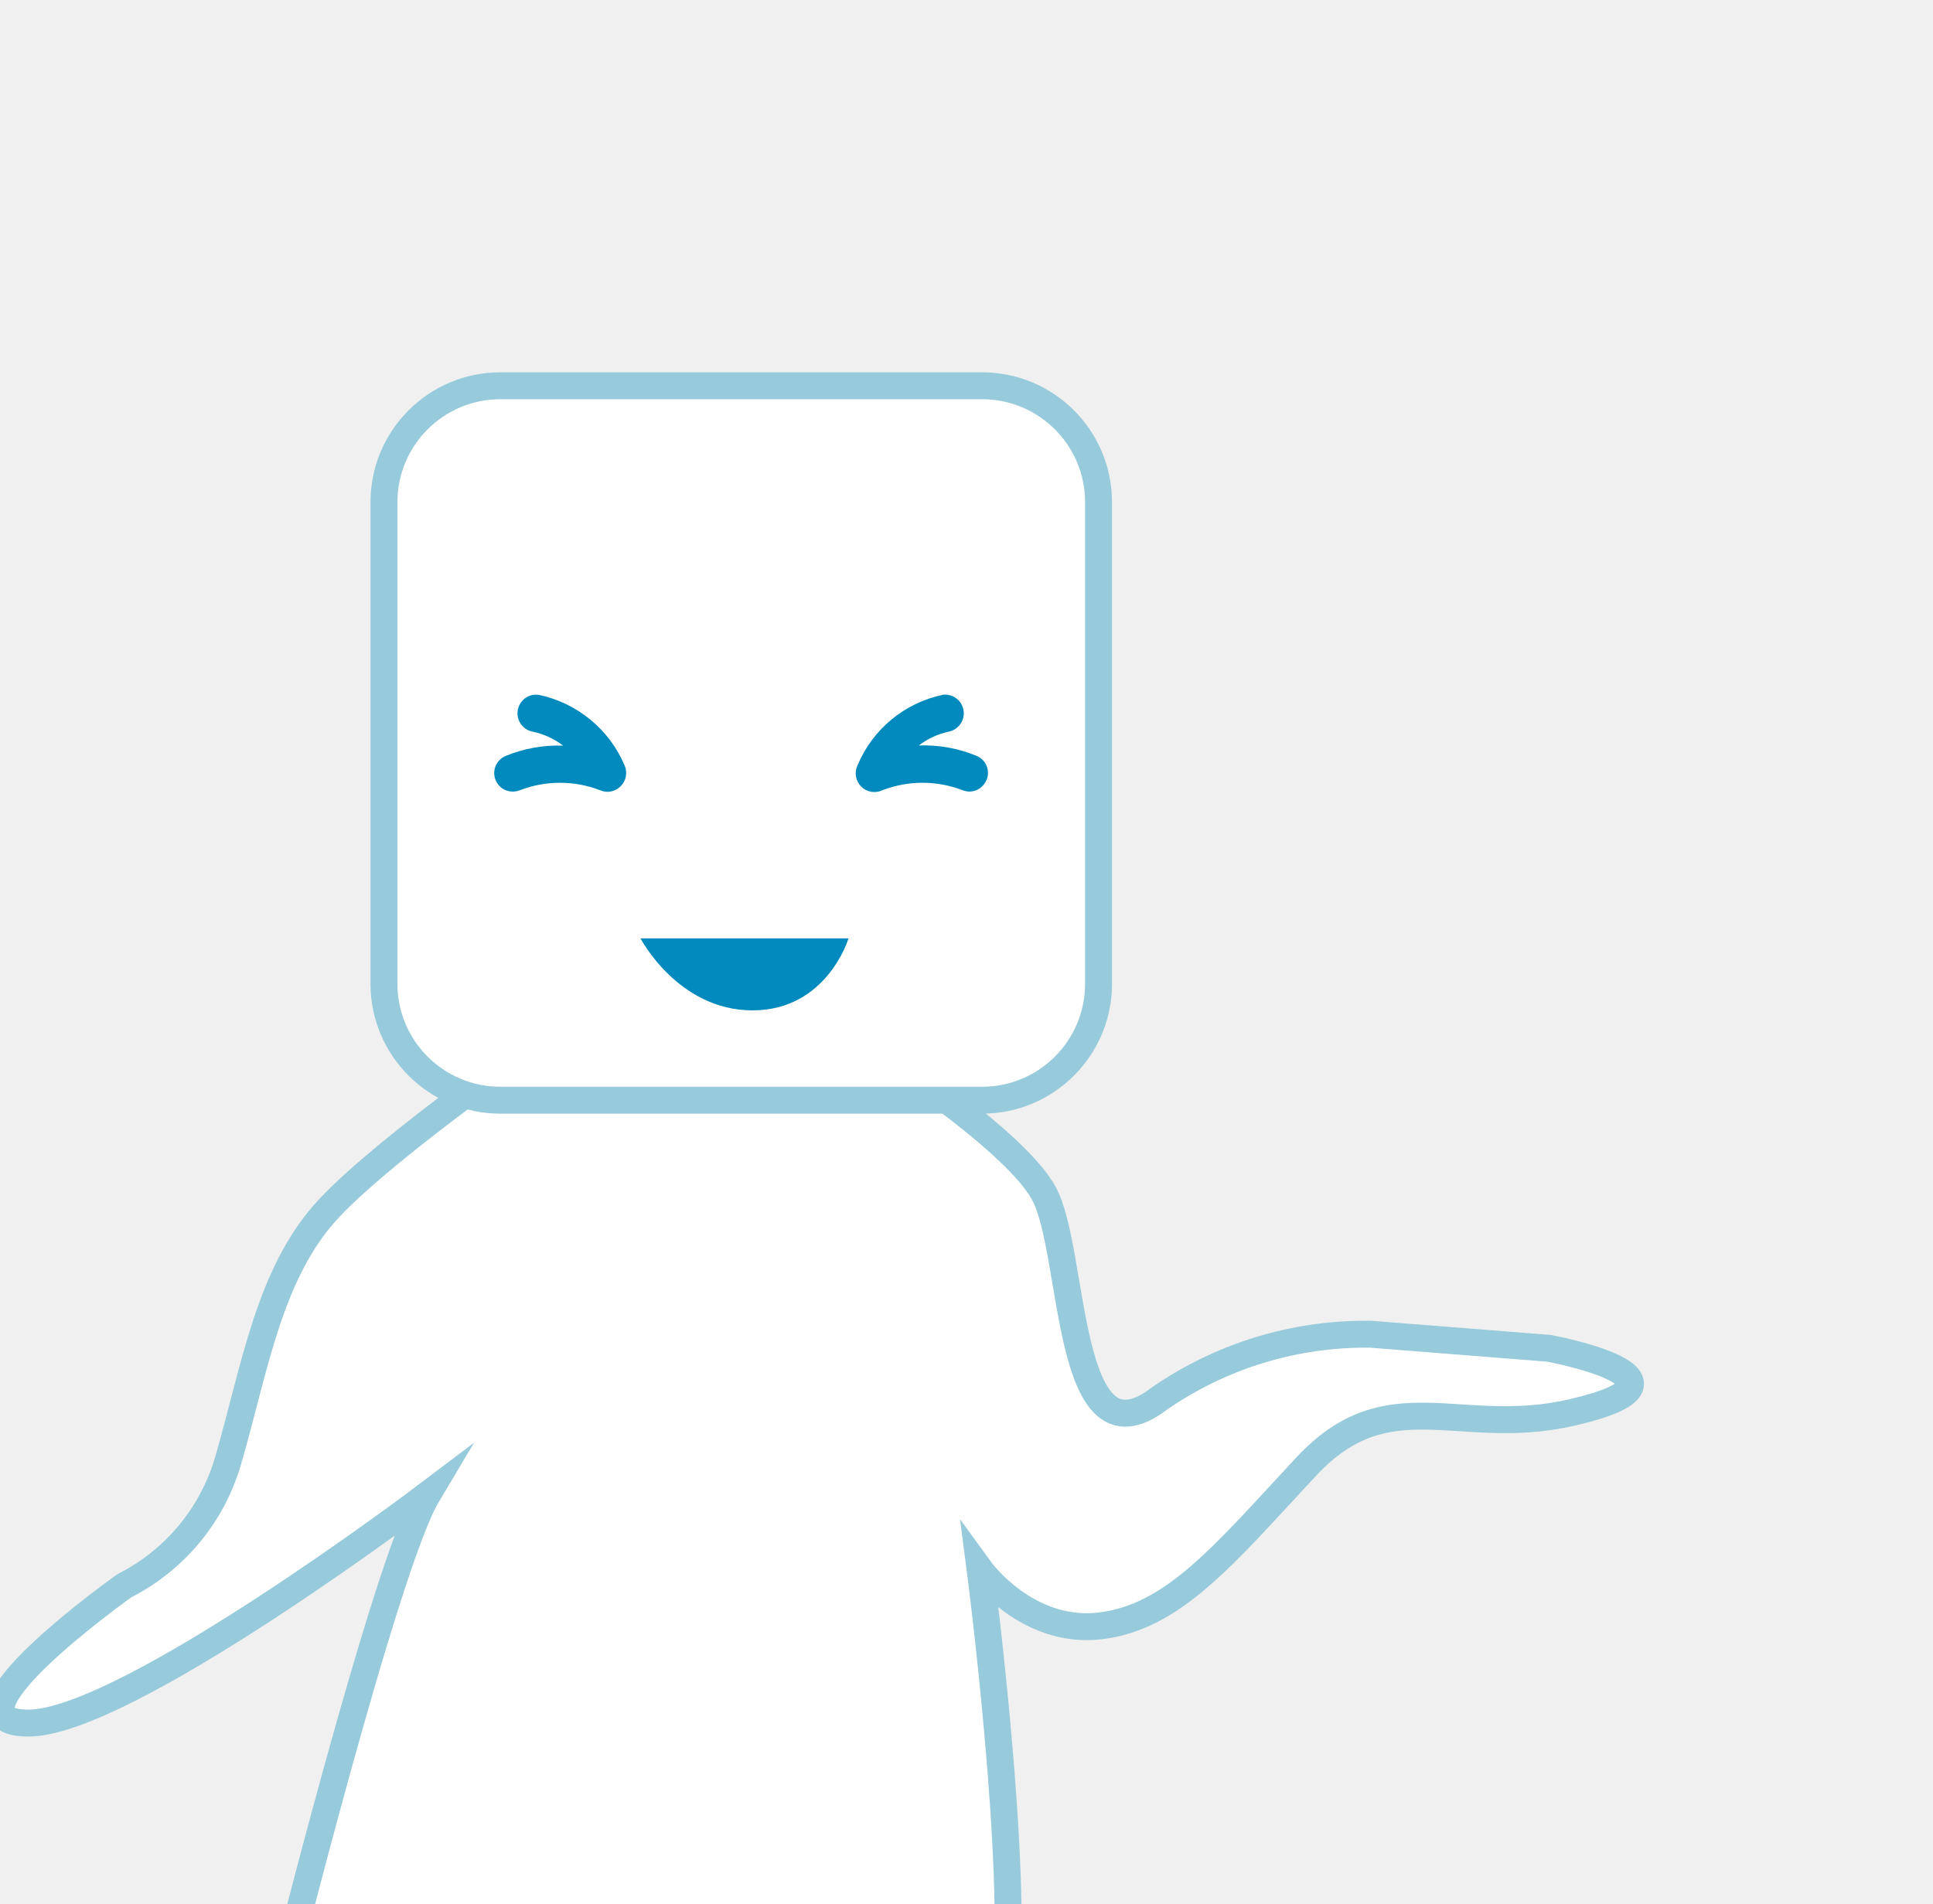
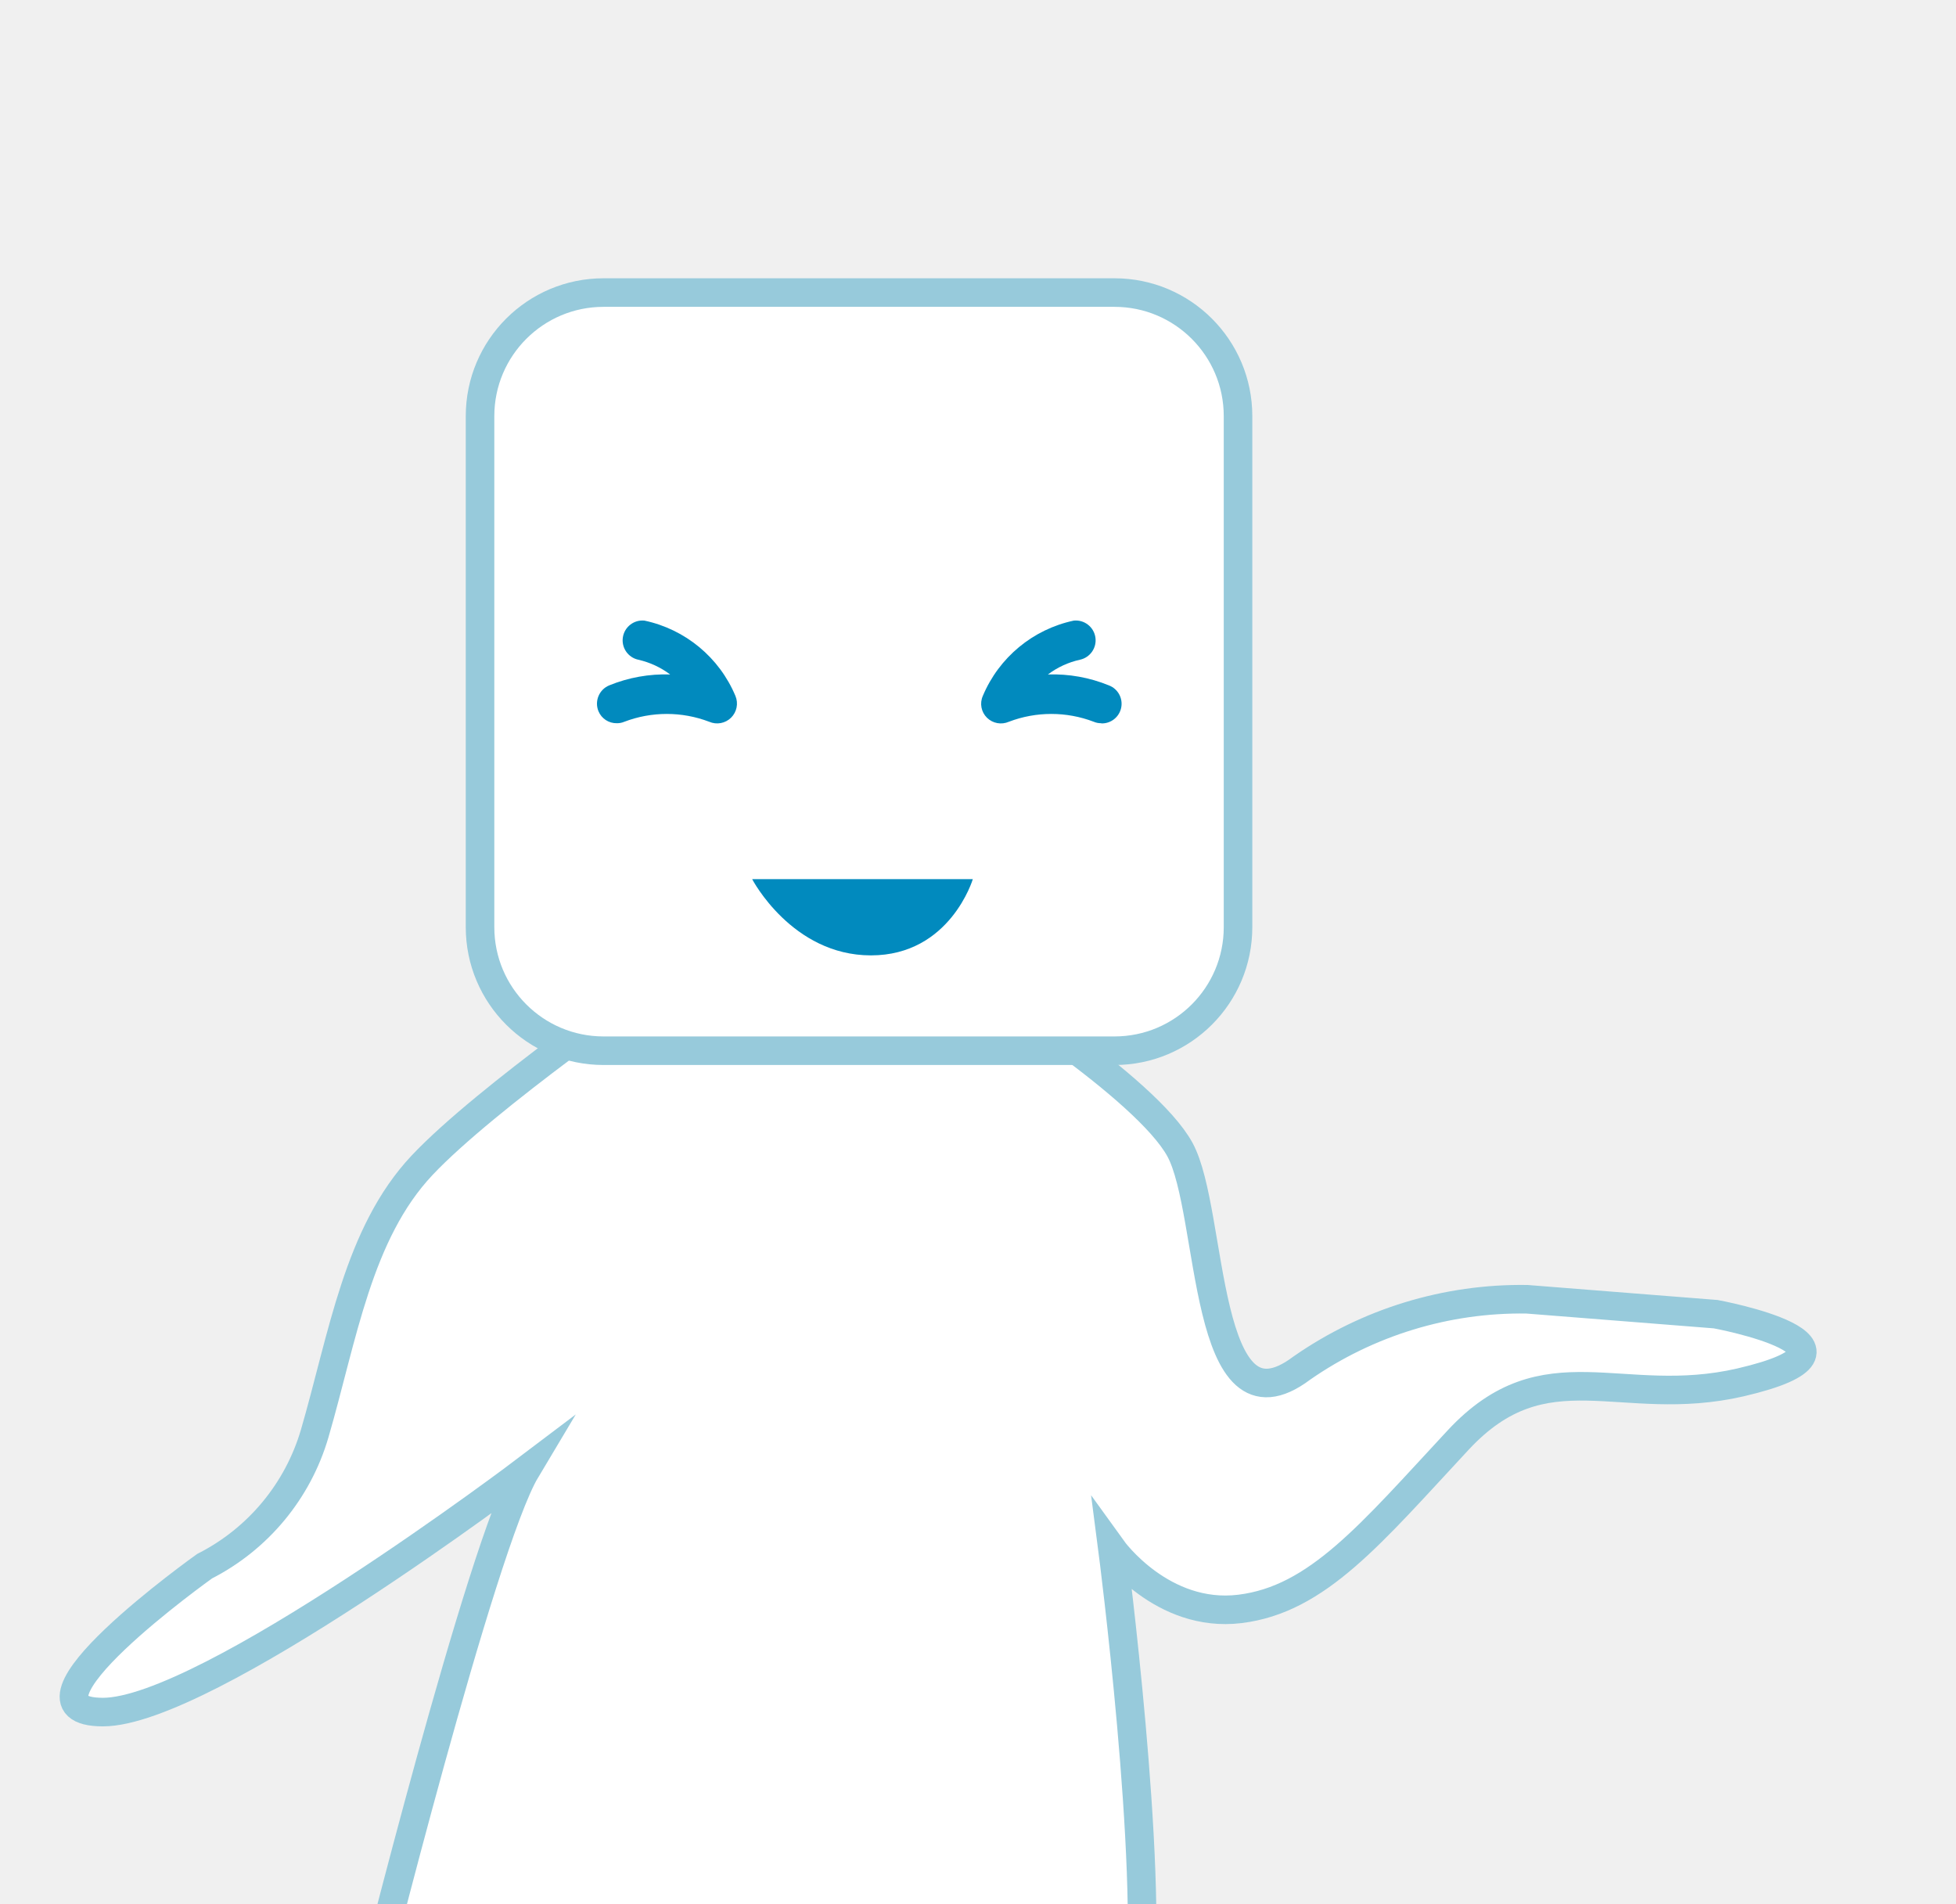
- <svg xmlns="http://www.w3.org/2000/svg" id="Layer_1" data-name="Layer 1" viewBox="0 0 112.72 111.04">
+ <svg xmlns="http://www.w3.org/2000/svg" id="Layer_1" data-name="Layer 1" viewBox="0 0 107.53 104.62">
  <defs>
    <style>.cls-1{fill:#fff;stroke:#97cadb;stroke-miterlimit:10;stroke-width:1.57px;}.cls-2{fill:#018abe;}</style>
  </defs>
-   <path class="cls-1" d="M7.25,92.49A11.9,11.9,0,0,0,13.3,85.2c1.55-5.32,2.38-11,5.9-14.74S32,60.33,32,60.33H49.65S59,66.17,60.87,69.6s1.2,16.16,6.7,12a21.12,21.12,0,0,1,12.37-3.78l10.38.82s9.74,1.8,1.36,3.74c-6.6,1.53-10.71-2-15.52,3.17s-7.73,8.77-12,9.28-7-3.26-7-3.26,2.27,17.48,1.45,24.45l-42.35.12s6.2-24.83,8.65-28.94c0,0-17.58,13.3-23.25,13.3S7.25,92.49,7.25,92.49Z" />
-   <rect class="cls-1" x="22.39" y="22.5" width="41.67" height="41.67" rx="6.79" />
-   <path class="cls-2" d="M37.35,54.73s2.18,4.2,6.53,4.2,5.6-4.2,5.6-4.2Z" />
-   <path class="cls-2" d="M56.54,46.17a1.19,1.19,0,0,1-.41-.08,6.49,6.49,0,0,0-4.67,0A1.09,1.09,0,0,1,50,44.65a6.94,6.94,0,0,1,5-4.13,1.09,1.09,0,0,1,.34,2.15,4.38,4.38,0,0,0-1.76.81,8,8,0,0,1,3.35.6,1.07,1.07,0,0,1,.6,1.41A1.09,1.09,0,0,1,56.54,46.17Z" />
-   <path class="cls-2" d="M29.91,46.17a1.15,1.15,0,0,0,.41-.08,6.49,6.49,0,0,1,4.67,0,1.07,1.07,0,0,0,1.2-.23,1.09,1.09,0,0,0,.24-1.2,7,7,0,0,0-5-4.13,1.08,1.08,0,0,0-1.24.91,1.09,1.09,0,0,0,.9,1.24,4.43,4.43,0,0,1,1.75.81,8,8,0,0,0-3.35.6,1.08,1.08,0,0,0-.59,1.41A1.07,1.07,0,0,0,29.91,46.17Z" />
+   <path class="cls-1" d="M11.25,86.08a11.94,11.94,0,0,0,6.05-7.29c1.55-5.33,2.38-11,5.9-14.74S36,53.91,36,53.91H53.65S63,59.75,64.87,63.19s1.2,16.15,6.7,12a21.12,21.12,0,0,1,12.37-3.78l10.38.82s9.74,1.8,1.36,3.75c-6.6,1.52-10.71-2-15.52,3.17s-7.73,8.76-12,9.28-7-3.27-7-3.27,2.27,17.48,1.45,24.46l-42.35.11s6.2-24.83,8.65-28.93c0,0-17.58,13.3-23.25,13.3S11.25,86.08,11.25,86.08Z" />
+   <rect class="cls-1" x="26.39" y="16.08" width="41.67" height="41.67" rx="6.79" />
+   <path class="cls-2" d="M41.35,48.32s2.18,4.19,6.53,4.19,5.6-4.19,5.6-4.19Z" />
+   <path class="cls-2" d="M60.54,39.75a1,1,0,0,1-.41-.08,6.55,6.55,0,0,0-4.67,0,1.09,1.09,0,0,1-1.2-.22,1.07,1.07,0,0,1-.23-1.2,7,7,0,0,1,5-4.14,1.09,1.09,0,0,1,.34,2.15,4.55,4.55,0,0,0-1.76.81,8.13,8.13,0,0,1,3.35.6,1.08,1.08,0,0,1-.41,2.09Z" />
+   <path class="cls-2" d="M33.91,39.75a1,1,0,0,0,.41-.08,6.55,6.55,0,0,1,4.67,0,1.09,1.09,0,0,0,1.44-1.42,7,7,0,0,0-5-4.14,1.09,1.09,0,0,0-.34,2.15,4.6,4.6,0,0,1,1.75.81,8.16,8.16,0,0,0-3.35.6,1.09,1.09,0,0,0-.59,1.42A1.07,1.07,0,0,0,33.91,39.75Z" />
</svg>
